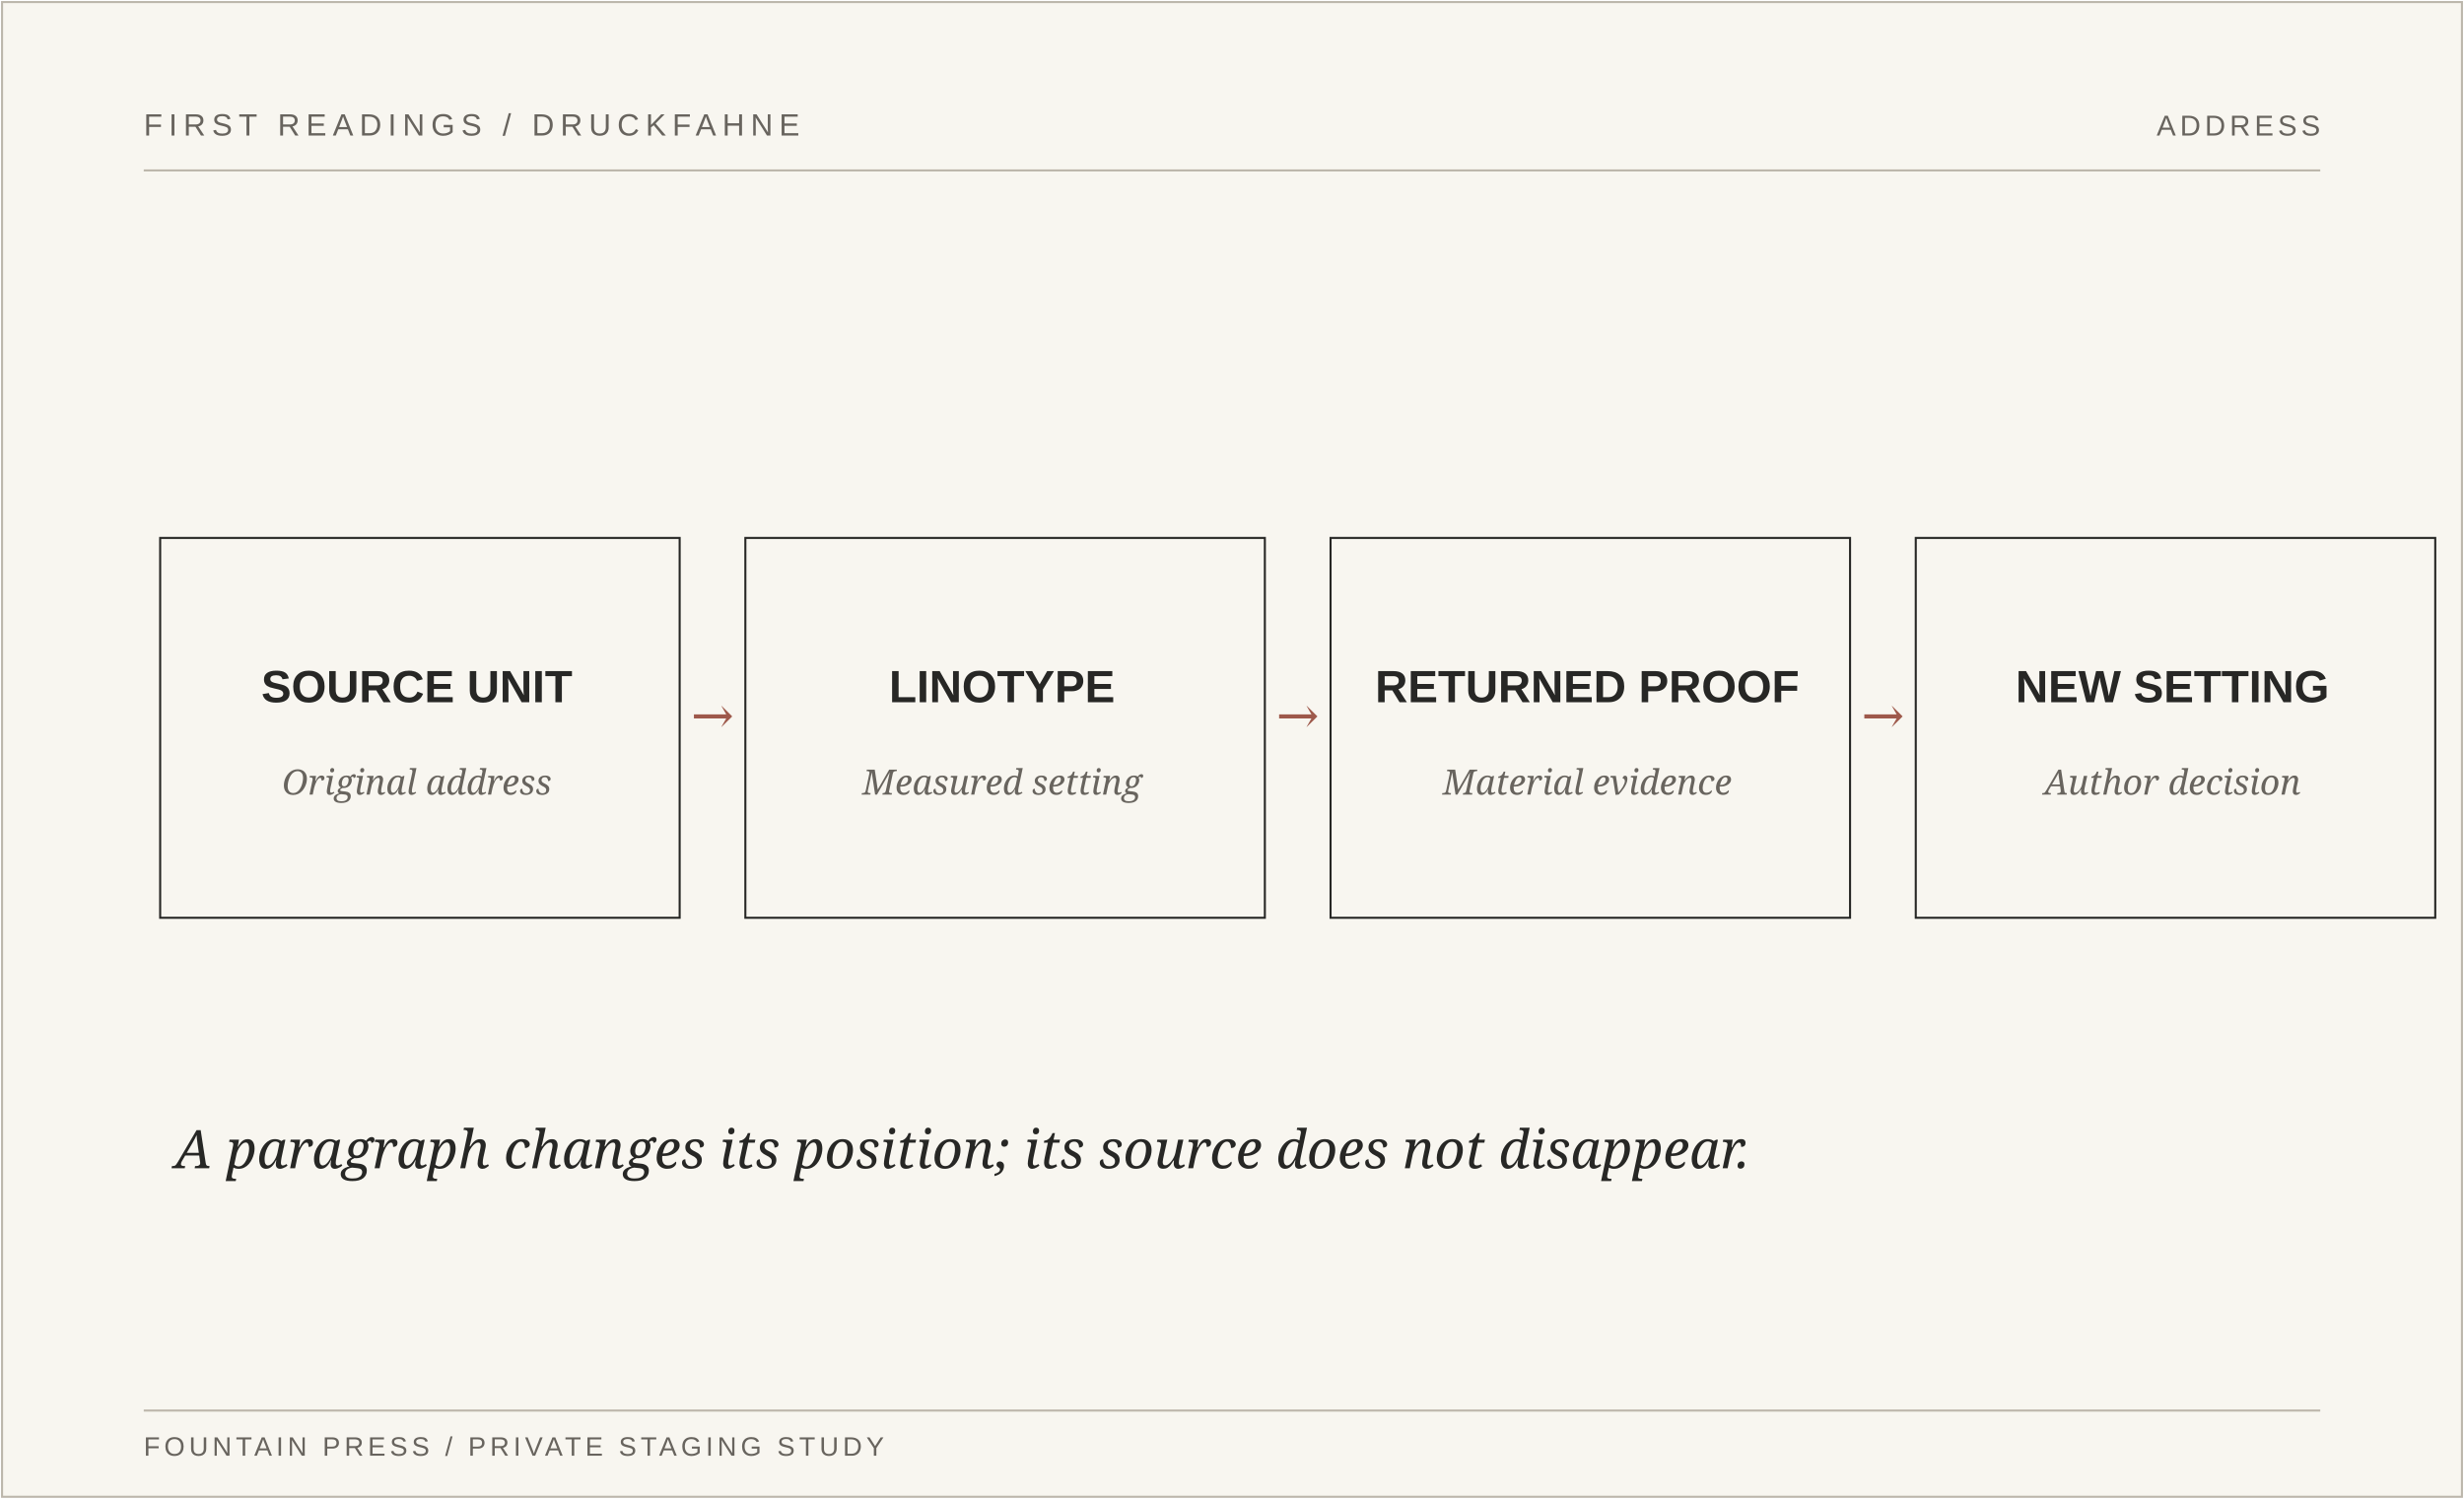
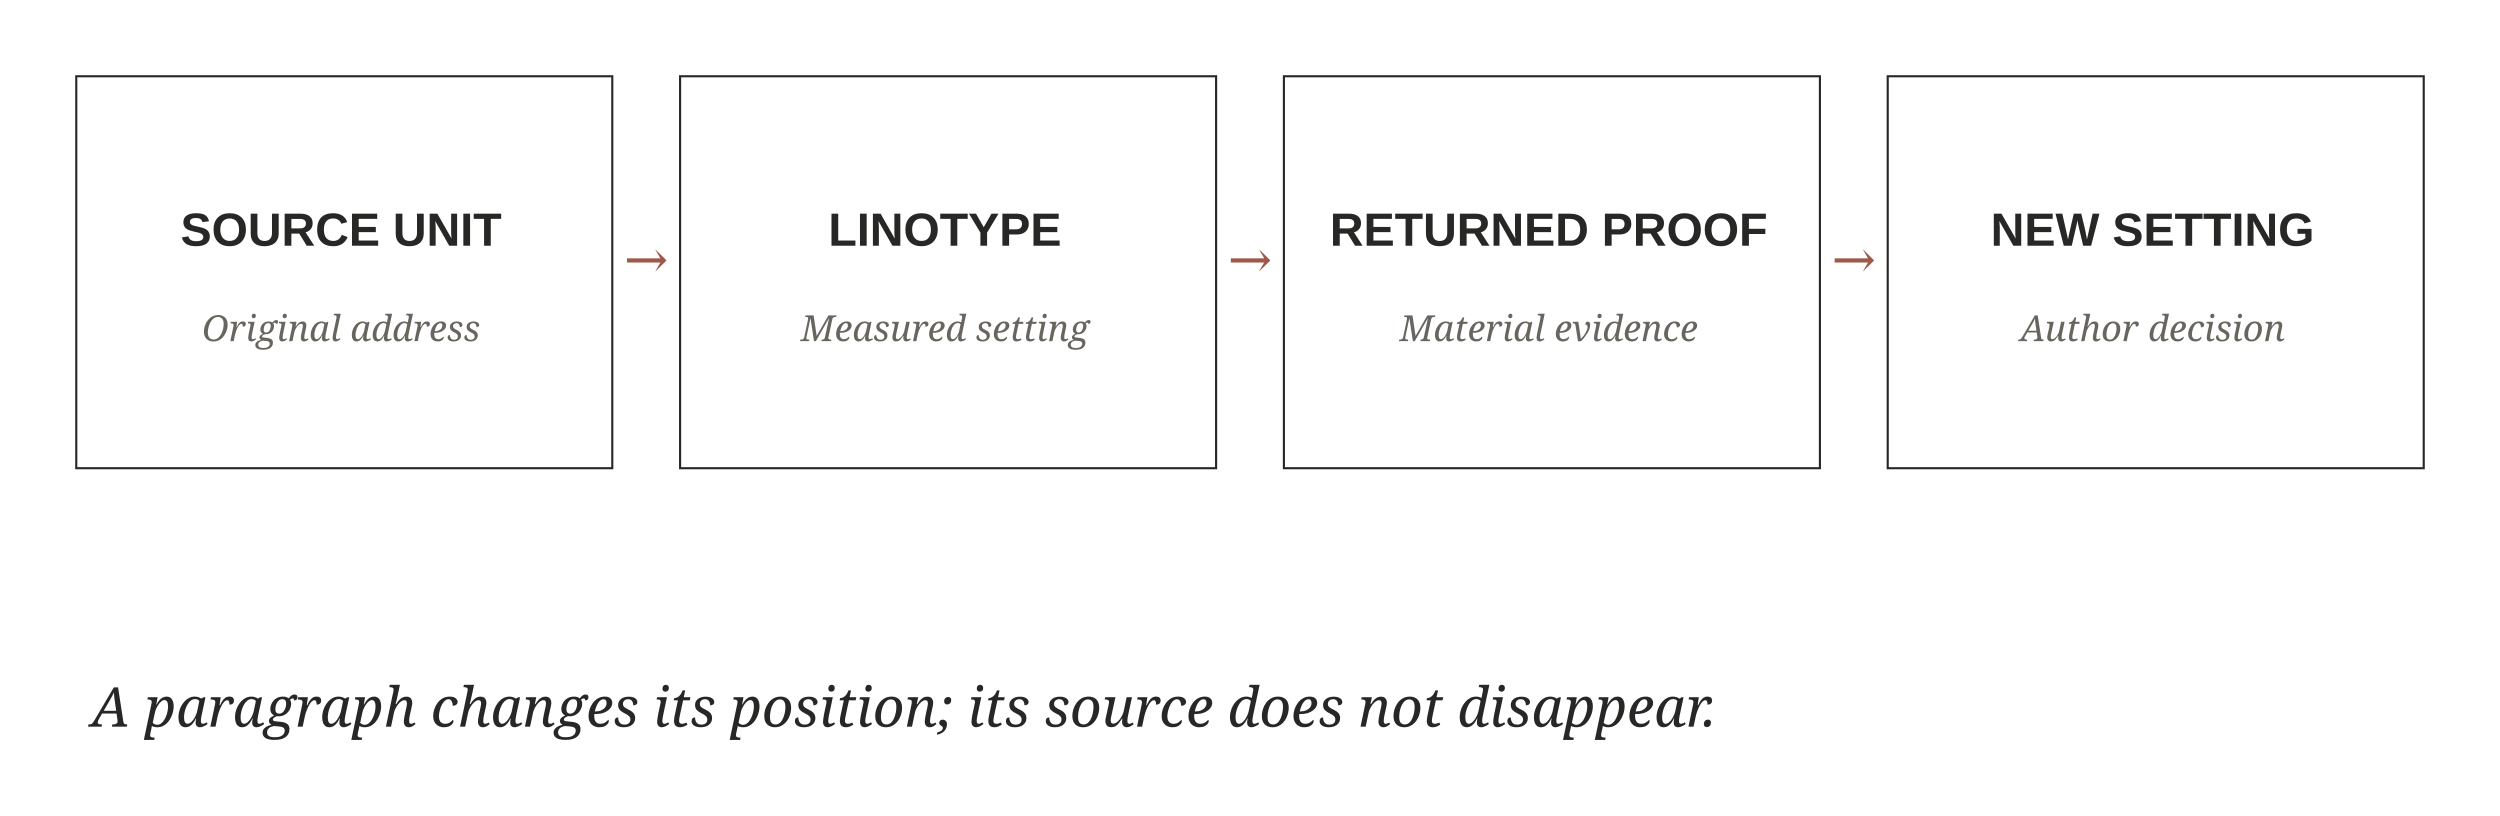
- <svg xmlns="http://www.w3.org/2000/svg" viewBox="0 0 1200 730" width="1200" height="730" role="img">
-   <rect x="1" y="1" width="1198" height="728" fill="#f8f6f0" stroke="#bcb6ab" stroke-width="1" />
-   <text x="70" y="66" font-family="Arial" font-size="15" fill="#68645e" font-weight="normal" text-anchor="start" letter-spacing="3">FIRST READINGS    /    DRUCKFAHNE</text>
-   <line x1="70" y1="83" x2="1130" y2="83" stroke="#bcb6ab" stroke-width="1" />
-   <text x="1130" y="66" font-family="Arial" font-size="14" fill="#68645e" font-weight="normal" text-anchor="end" letter-spacing="2">ADDRESS</text>
-   <rect x="78" y="262" width="253" height="185" fill="none" stroke="#272725" stroke-width="1" />
-   <text x="203" y="342" font-family="Arial" font-size="22" fill="#272725" font-weight="bold" text-anchor="middle">SOURCE UNIT</text>
-   <text x="203" y="387" font-family="Georgia" font-size="17" fill="#68645e" font-weight="normal" text-anchor="middle" font-style="italic">Original address</text>
-   <text x="347" y="357" font-family="Georgia" font-size="25" fill="#9e594b" font-weight="normal" text-anchor="middle">→</text>
-   <rect x="363" y="262" width="253" height="185" fill="none" stroke="#272725" stroke-width="1" />
-   <text x="488" y="342" font-family="Arial" font-size="22" fill="#272725" font-weight="bold" text-anchor="middle">LINOTYPE</text>
-   <text x="488" y="387" font-family="Georgia" font-size="17" fill="#68645e" font-weight="normal" text-anchor="middle" font-style="italic">Measured setting</text>
-   <text x="632" y="357" font-family="Georgia" font-size="25" fill="#9e594b" font-weight="normal" text-anchor="middle">→</text>
-   <rect x="648" y="262" width="253" height="185" fill="none" stroke="#272725" stroke-width="1" />
-   <text x="773" y="342" font-family="Arial" font-size="22" fill="#272725" font-weight="bold" text-anchor="middle">RETURNED PROOF</text>
-   <text x="773" y="387" font-family="Georgia" font-size="17" fill="#68645e" font-weight="normal" text-anchor="middle" font-style="italic">Material evidence</text>
-   <text x="917" y="357" font-family="Georgia" font-size="25" fill="#9e594b" font-weight="normal" text-anchor="middle">→</text>
-   <rect x="933" y="262" width="253" height="185" fill="none" stroke="#272725" stroke-width="1" />
-   <text x="1058" y="342" font-family="Arial" font-size="22" fill="#272725" font-weight="bold" text-anchor="middle">NEW SETTING</text>
-   <text x="1058" y="387" font-family="Georgia" font-size="17" fill="#68645e" font-weight="normal" text-anchor="middle" font-style="italic">Author decision</text>
-   <text x="85" y="569" font-family="Georgia" font-size="26" fill="#272725" font-weight="normal" text-anchor="start" font-style="italic">A paragraph changes its position; its source does not disappear.</text>
-   <line x1="70" y1="687" x2="1130" y2="687" stroke="#bcb6ab" stroke-width="1" />
-   <text x="70" y="709" font-family="Arial" font-size="13" fill="#68645e" font-weight="normal" text-anchor="start" letter-spacing="2">FOUNTAIN PRESS  /  PRIVATE STAGING STUDY</text>
+ <svg xmlns="http://www.w3.org/2000/svg" viewBox="42 226 1180 385" width="1180" height="385" role="img">
+   <g id="composition">
+     <rect x="78" y="262" width="253" height="185" fill="none" stroke="#272725" stroke-width="1" />
+     <text x="203" y="342" font-family="Arial" font-size="22" fill="#272725" font-weight="bold" text-anchor="middle">SOURCE UNIT</text>
+     <text x="203" y="387" font-family="Georgia" font-size="17" fill="#68645e" font-weight="normal" text-anchor="middle" font-style="italic">Original address</text>
+     <text x="347" y="357" font-family="Georgia" font-size="25" fill="#9e594b" font-weight="normal" text-anchor="middle">→</text>
+     <rect x="363" y="262" width="253" height="185" fill="none" stroke="#272725" stroke-width="1" />
+     <text x="488" y="342" font-family="Arial" font-size="22" fill="#272725" font-weight="bold" text-anchor="middle">LINOTYPE</text>
+     <text x="488" y="387" font-family="Georgia" font-size="17" fill="#68645e" font-weight="normal" text-anchor="middle" font-style="italic">Measured setting</text>
+     <text x="632" y="357" font-family="Georgia" font-size="25" fill="#9e594b" font-weight="normal" text-anchor="middle">→</text>
+     <rect x="648" y="262" width="253" height="185" fill="none" stroke="#272725" stroke-width="1" />
+     <text x="773" y="342" font-family="Arial" font-size="22" fill="#272725" font-weight="bold" text-anchor="middle">RETURNED PROOF</text>
+     <text x="773" y="387" font-family="Georgia" font-size="17" fill="#68645e" font-weight="normal" text-anchor="middle" font-style="italic">Material evidence</text>
+     <text x="917" y="357" font-family="Georgia" font-size="25" fill="#9e594b" font-weight="normal" text-anchor="middle">→</text>
+     <rect x="933" y="262" width="253" height="185" fill="none" stroke="#272725" stroke-width="1" />
+     <text x="1058" y="342" font-family="Arial" font-size="22" fill="#272725" font-weight="bold" text-anchor="middle">NEW SETTING</text>
+     <text x="1058" y="387" font-family="Georgia" font-size="17" fill="#68645e" font-weight="normal" text-anchor="middle" font-style="italic">Author decision</text>
+     <text x="85" y="569" font-family="Georgia" font-size="26" fill="#272725" font-weight="normal" text-anchor="start" font-style="italic">A paragraph changes its position; its source does not disappear.</text>
+   </g>
</svg>
